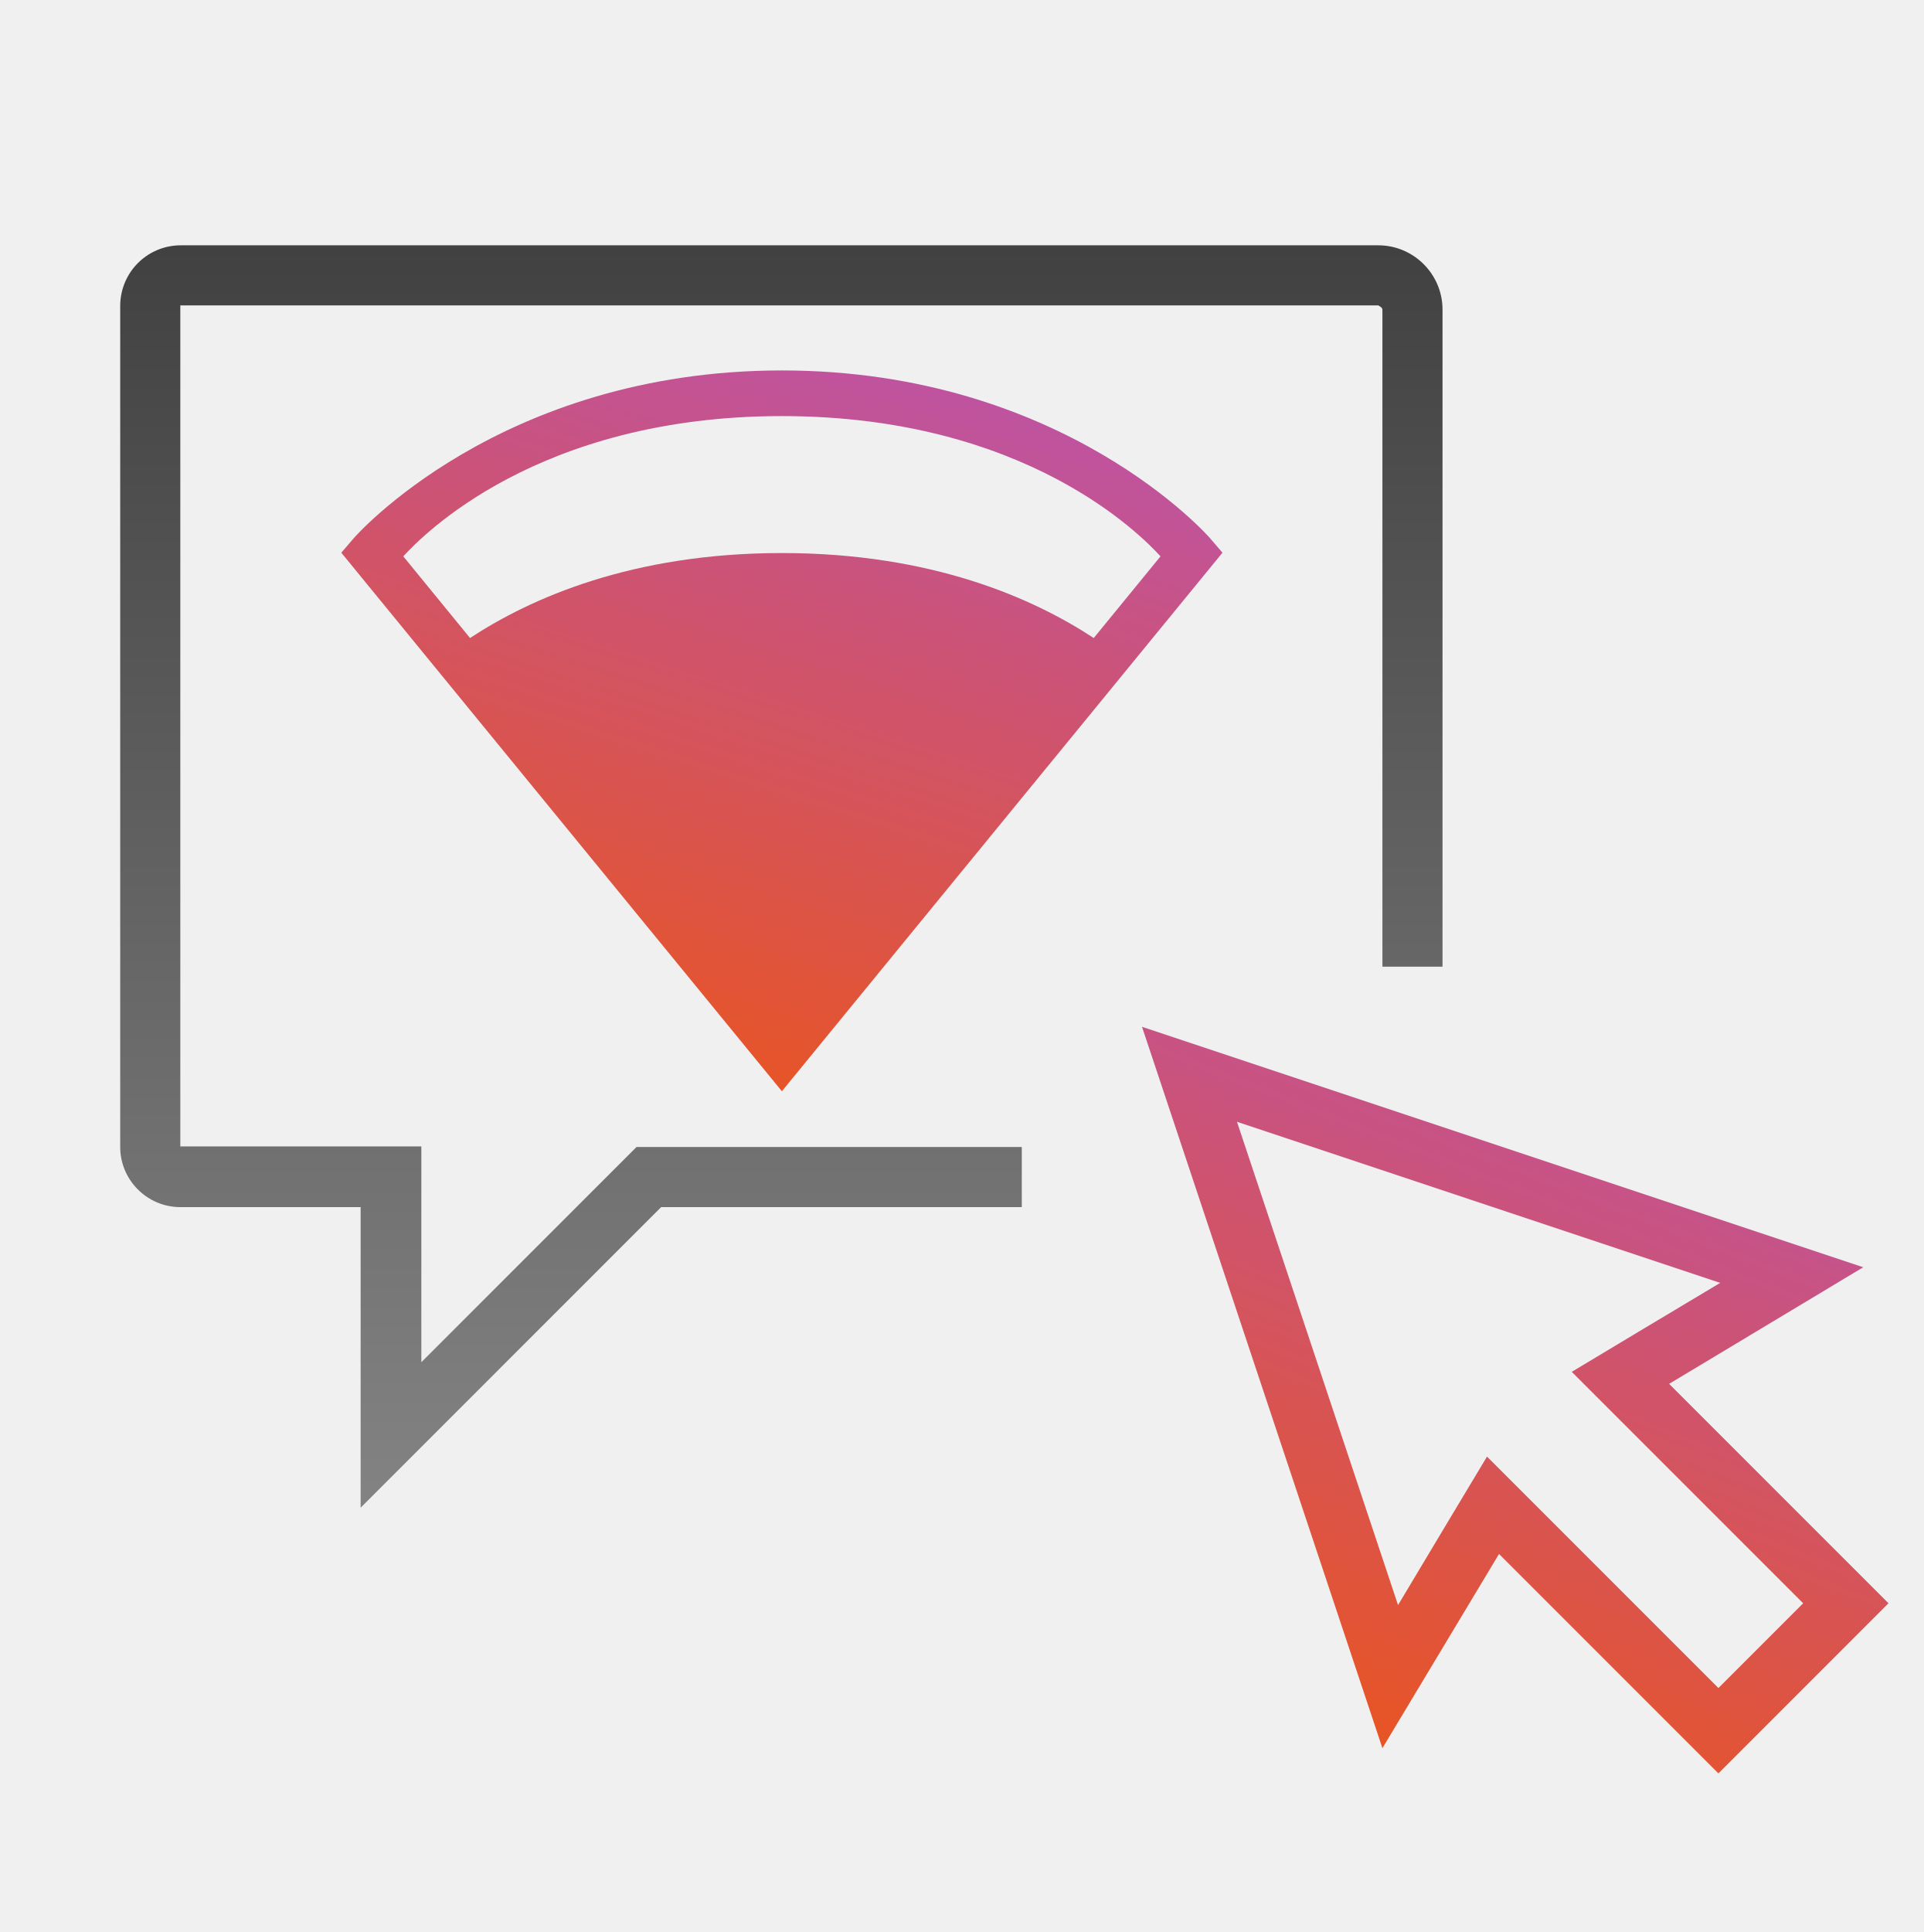
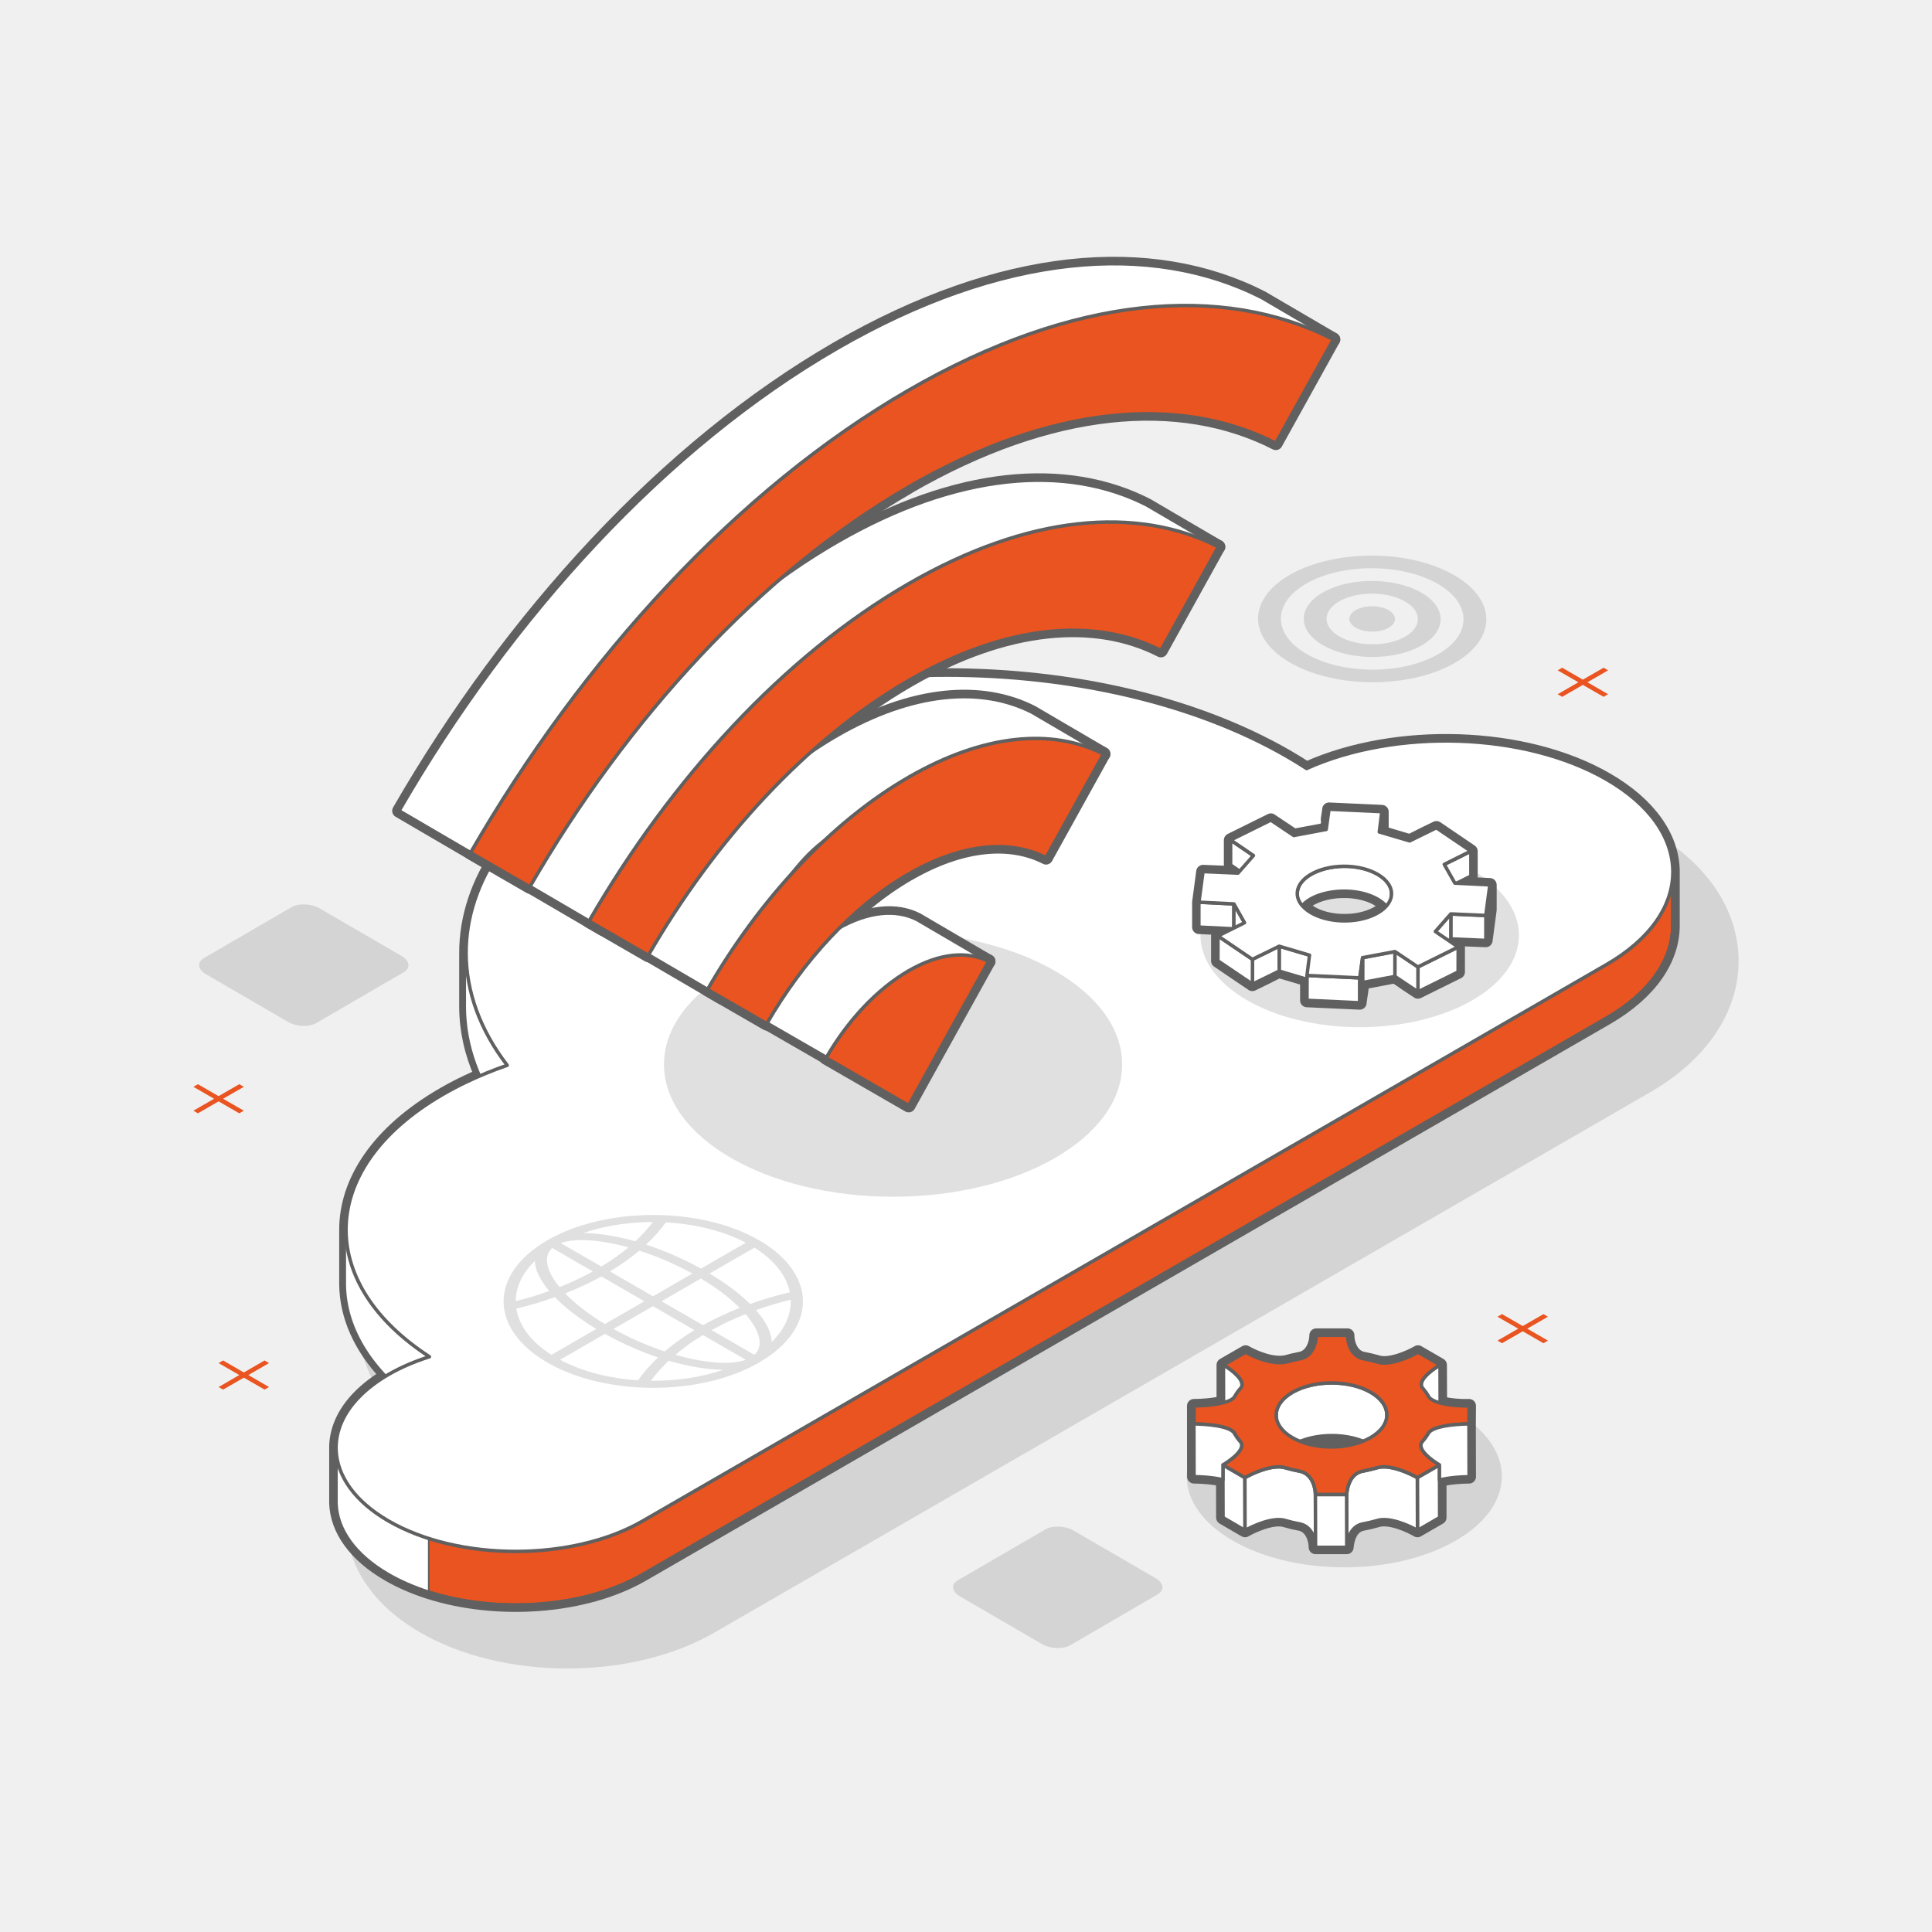
- <svg xmlns="http://www.w3.org/2000/svg" width="230" height="231" viewBox="0 0 230 231" fill="none">
-   <path d="M122.188 137.143H76.116L74.031 139.227L50.384 162.874V137.071H21.562V36.518H164.809C164.809 36.518 165.312 36.733 165.312 37.021V115.58H172.5V37.021C172.5 32.78 169.05 29.33 164.809 29.33H21.634C17.609 29.33 14.375 32.565 14.375 36.59V137.143C14.375 141.096 17.609 144.33 21.562 144.33H43.125V180.268L79.062 144.33H122.188V137.143Z" fill="url(#paint0_linear_603_5928)" />
-   <path d="M147.919 134.124L205.706 153.387L195.859 159.28L187.953 164.024L194.494 170.565L215.625 191.696L205.491 201.83L184.359 180.699L177.819 174.158L173.075 182.065L167.181 191.912L147.919 134.124ZM136.562 122.768L165.312 209.018L179.256 185.802L205.491 212.037L225.831 191.696L199.597 165.462L222.812 151.518L136.562 122.768Z" fill="url(#paint1_linear_603_5928)" />
-   <path d="M93.5 44.292C59.689 44.292 42.307 64.345 42.307 64.345L40.814 66.083L93.5 130.474L95.611 127.894L146.186 66.083L144.693 64.345C144.693 64.345 127.311 44.292 93.5 44.292ZM93.5 49.75C122.769 49.75 136.604 64.155 138.776 66.52L130.791 76.285C123.582 71.548 111.456 66.125 93.5 66.125C75.544 66.125 63.418 71.548 56.208 76.285L48.224 66.52C50.396 64.155 64.231 49.75 93.5 49.75Z" fill="url(#paint2_linear_603_5928)" />
-   <defs>
-     <linearGradient id="paint0_linear_603_5928" x1="93.438" y1="29.33" x2="93.438" y2="180.268" gradientUnits="userSpaceOnUse">
-       <stop stop-color="#414141" />
-       <stop offset="1" stop-color="#838383" />
-     </linearGradient>
-     <linearGradient id="paint1_linear_603_5928" x1="152.709" y1="206.76" x2="189.195" y2="113.179" gradientUnits="userSpaceOnUse">
-       <stop offset="0" stop-color="#E95420" />
-       <stop offset="1" stop-color="#BB53AA" />
-     </linearGradient>
-     <linearGradient id="paint2_linear_603_5928" x1="59.873" y1="125.379" x2="89.999" y2="30.908" gradientUnits="userSpaceOnUse">
-       <stop offset="0" stop-color="#E95420" />
-       <stop offset="1" stop-color="#BB53AA" />
-     </linearGradient>
-   </defs>
+ <svg xmlns="http://www.w3.org/2000/svg" id="a" viewBox="0 0 280 280">
+   <polygon points="31.68 158.86 28.68 157.13 28.03 157.51 31.03 159.24 28.03 160.97 28.68 161.35 31.68 159.62 34.68 161.35 35.34 160.97 32.33 159.24 35.34 157.51 34.68 157.13 31.68 158.86" style="fill:#e95420; fill-rule:evenodd; stroke-width:0px;" />
+   <polygon points="35.34 198.91 32.33 197.17 31.68 197.55 34.68 199.28 31.68 201.02 32.33 201.39 35.34 199.66 38.34 201.39 38.99 201.02 35.99 199.28 38.99 197.55 38.34 197.17 35.34 198.91" style="fill:#e95420; fill-rule:evenodd; stroke-width:0px;" />
+   <polygon points="220.69 192.18 217.68 190.45 217.03 190.83 220.03 192.56 217.03 194.29 217.68 194.67 220.69 192.94 223.69 194.67 224.34 194.29 221.34 192.56 224.34 190.83 223.69 190.45 220.69 192.18" style="fill:#e95420; fill-rule:evenodd; stroke-width:0px;" />
+   <polygon points="229.4 98.5 226.4 96.77 225.75 97.15 228.75 98.88 225.75 100.61 226.4 100.99 229.4 99.26 232.41 100.99 233.06 100.61 230.06 98.88 233.06 97.15 232.41 96.77 229.4 98.5" style="fill:#e95420; fill-rule:evenodd; stroke-width:0px;" />
+   <path d="M251.97,139.25c0-.1,0-.19,0-.29-.15-7.32-4.67-13.91-12.75-18.58-7.05-4.07-16.28-6.31-25.99-6.31-6.76,0-13.25,1.07-18.98,3.11,0,0,0,0-.01,0-13.8-7.97-32.01-12.36-51.27-12.36s-37.47,4.39-51.28,12.36c-20.27,11.7-23.25,26.09-23.22,33.63.01,4.24.96,8.48,2.77,12.53-.89.45-1.76.92-2.6,1.4-11.11,6.42-17.18,15.36-17.08,25.19.06,5.79,2.31,11.33,6.48,16.18-.94.71-1.8,1.46-2.58,2.25-3.62,3.65-5.46,7.99-5.3,12.56.12,3.61,1.68,10.44,10.79,15.7,5.79,3.34,13.35,5.19,21.28,5.19h0c7.93,0,15.49-1.84,21.28-5.19l135.7-78.35c8.09-4.67,12.74-11.55,12.76-18.9v-.1Z" style="fill:#666; opacity:.2; stroke-width:0px;" />
+   <path d="M242.44,126.22c-.06-4.81-3.27-9.61-9.63-13.28-11.87-6.85-30.55-7.37-43.45-1.56-.91-.59-1.86-1.18-2.85-1.75-27.21-15.71-71.34-15.71-98.55,0-13.64,7.88-20.44,18.21-20.41,28.53,0,.13,0,.27.01.4h-.01v7.36c.01,3.34.74,6.68,2.19,9.94-.69.3-1.38.6-2.05.92-1.19.56-2.34,1.17-3.45,1.81-9.46,5.46-14.15,12.63-14.08,19.79h0v7.77c.05,4.55,2.02,9.1,5.92,13.2-1.56.93-2.87,1.94-3.94,3.01-2.38,2.39-3.52,5.08-3.43,7.76v7.21c0,.18,0,.37,0,.55.13,3.75,2.66,7.47,7.61,10.33,1.74,1,3.66,1.83,5.7,2.49,9.91,3.2,22.68,2.38,31.11-2.49l139.68-80.64c6.41-3.7,9.62-8.55,9.63-13.4v-7.82s0-.08,0-.12Z" style="fill:#fff; stroke:#606060; stroke-linecap:round; stroke-linejoin:round; stroke-width:2px;" />
+   <path d="M239.56,126.36c-1.59-2.05-3.84-3.98-6.76-5.66-11.87-6.85-30.55-7.37-43.45-1.56-.91-.59-1.86-1.18-2.85-1.75-27.21-15.71-71.34-15.71-98.55,0-3.91,2.25-7.25,4.71-10.03,7.31h2.16v38.73h-9.9c-.85.35-1.68.72-2.5,1.11-1.19.56-2.34,1.17-3.45,1.81-.77.44-1.51.9-2.22,1.37v36.53c.07.05.14.1.22.15-.07.02-.15.05-.22.08v26.23c9.91,3.2,22.68,2.38,31.11-2.49l139.68-80.64c6.41-3.7,9.62-8.55,9.63-13.4v-7.8h-2.88Z" style="fill:#e95420; stroke:#606060; stroke-miterlimit:10; stroke-width:.5px;" />
+   <path d="M51.98,178.37h-1.83v7.77c.06,6.47,4.02,12.93,11.87,18.11v-36.53c-4.8,3.17-8.15,6.82-10.03,10.66Z" style="fill:#fff; stroke-width:0px;" />
+   <path d="M80.08,124.7h-2.16c-4.62,4.31-7.69,9.02-9.23,13.86h-1.15v7.36c.02,5.54,2,11.08,5.96,16.23-1.14.39-2.25.82-3.33,1.27h9.9v-38.73Z" style="fill:#fff; stroke-width:0px;" />
+   <path d="M56.32,206.95c-1.64.95-3.02,2-4.13,3.11h-3.48v7.27c0,.18,0,.37,0,.55.13,3.75,2.66,7.47,7.61,10.33,1.74,1,3.66,1.83,5.7,2.49v-26.23c-2.04.66-3.97,1.48-5.7,2.48Z" style="fill:#fff; stroke-width:0px;" />
+   <path d="M239.56,126.36c-1.59-2.05-3.84-3.98-6.76-5.66-11.87-6.85-30.55-7.37-43.45-1.56-.91-.59-1.86-1.18-2.85-1.75-27.21-15.71-71.34-15.71-98.55,0-3.91,2.25-7.25,4.71-10.03,7.31h2.16v38.73h-9.9c-.85.35-1.68.72-2.5,1.11-1.19.56-2.34,1.17-3.45,1.81-.77.44-1.51.9-2.22,1.37v36.53c.07.05.14.1.22.15-.07.02-.15.05-.22.08-2.04.66-3.97,1.48-5.7,2.48-1.64.95-3.02,2-4.13,3.11h-3.48v7.27c0,.18,0,.37,0,.55.13,3.75,2.66,7.47,7.61,10.33,1.74,1,3.66,1.83,5.7,2.49,9.91,3.2,22.68,2.38,31.11-2.49l139.68-80.64c6.41-3.7,9.62-8.55,9.63-13.4v-7.8h-2.88Z" style="fill:none; stroke:#606060; stroke-miterlimit:10; stroke-width:.5px;" />
+   <path d="M242.44,126.22c-.06-4.81-3.27-9.61-9.63-13.28-11.87-6.85-30.55-7.37-43.45-1.56-.91-.59-1.86-1.18-2.85-1.75-27.21-15.71-71.34-15.71-98.55,0-13.64,7.88-20.44,18.21-20.41,28.53.02,5.54,2,11.08,5.96,16.23-2.02.7-3.97,1.49-5.83,2.38-1.19.56-2.34,1.17-3.45,1.81-9.46,5.46-14.15,12.64-14.08,19.8.06,6.53,4.09,13.05,12.09,18.25-2.12.67-4.12,1.52-5.92,2.56-1.67.97-3.06,2.03-4.18,3.16-2.38,2.39-3.52,5.08-3.43,7.76.13,3.75,2.66,7.47,7.61,10.33,10.17,5.87,26.65,5.87,36.81,0l139.68-80.64c6.41-3.7,9.62-8.55,9.63-13.4v-.06s0-.08,0-.12Z" style="fill:#fff; stroke:#606060; stroke-linecap:round; stroke-linejoin:round; stroke-width:.5px;" />
+   <path d="M58.22,138.56l-11.91-6.92c-1.2-.69-3.02-.77-4.06-.17l-12.69,7.38c-.59.34-.8.82-.66,1.3.11.37.43.74.95,1.04l11.91,6.92c1.2.69,3.02.77,4.06.17l12.69-7.38c.41-.24.63-.54.68-.87.08-.5-.25-1.05-.98-1.47Z" style="fill:#666; opacity:.2; stroke-width:0px;" />
+   <path d="M167.49,228.73l-11.91-6.92c-1.2-.69-3.02-.77-4.06-.17l-12.69,7.38c-.59.34-.8.82-.66,1.3.11.37.43.74.95,1.04l11.91,6.92c1.2.69,3.02.77,4.06.17l12.69-7.38c.41-.24.63-.54.68-.87.08-.5-.25-1.05-.98-1.47Z" style="fill:#666; opacity:.2; stroke-width:0px;" />
+   <ellipse cx="197.06" cy="135.54" rx="23.08" ry="13.33" style="fill:#666; opacity:.2; stroke-width:0px;" />
+   <path d="M211.07,128.02c1-.5,2.05-1.03,2.09-1.05v-3.6s-4.98-3.38-4.98-3.38c-.07.03-3.82,1.86-3.87,1.9l-4.05-1.2v-3.04s-7.64-.35-7.64-.35c0,.05-.42,2.89-.41,2.93h0s0,0,0,0l-4.7.88s-3.26-2.2-3.32-2.23l-5.82,2.88v3.6s.62.44,1.31.91l-.25.29c-.08-.02-4.98-.22-5.07-.22l-.59,4.43v3.6c.07,0,3.9.2,4.84.24-1,.5-2.05,1.03-2.09,1.05v3.6s4.98,3.38,4.98,3.38c.07-.03,3.82-1.86,3.87-1.9l4.05,1.2v3.04s7.64.35,7.64.35c0-.05.41-2.8.41-2.93h0s4.7-.89,4.7-.89c.04.04,3.26,2.2,3.32,2.23l5.82-2.88v-3.6s-.62-.44-1.31-.91l.25-.29c.08.02,4.98.22,5.07.22l.59-4.43v-3.6c-.07,0-3.9-.2-4.84-.24ZM197.48,138.8s0,.01,0,.02c0-.01,0-.03,0-.03h0ZM194.32,133.45c-1.68-.08-3.18-.5-4.29-1.15-.53-.31-.97-.66-1.31-1.05,1.99-2.29,7.59-2.87,10.92-.95.51.3.94.64,1.27,1.02-1.22,1.37-3.77,2.26-6.6,2.12ZM201.67,129.35s0,.06,0,.09c0-.03,0-.06,0-.09ZM200.8,127.58s-.05-.05-.08-.08c.03.03.05.05.08.08ZM201.66,129.23s0-.06-.01-.09c0,.03,0,.06.01.09ZM201.62,129.01s-.01-.05-.02-.08c0,.03.01.05.02.08ZM201.55,128.75s0-.02,0-.03c0,0,0,.02,0,.03ZM201.46,128.53s-.02-.05-.03-.07c.01.02.02.05.03.07ZM201.36,128.33s-.03-.05-.05-.08c.02.03.03.05.05.08ZM201.25,128.14s-.04-.05-.06-.08c.02.03.04.05.06.08ZM201.11,127.95s-.04-.05-.06-.08c.02.03.04.05.06.08ZM200.97,127.76s-.05-.05-.07-.08c.02.03.05.05.07.08ZM200.62,127.41s-.05-.05-.08-.07c.03.02.06.05.08.07ZM200.43,127.24s-.06-.05-.09-.07c.03.02.06.05.09.07ZM200.21,127.07s-.06-.04-.09-.07c.03.02.06.04.09.07ZM199.98,126.91s-.05-.04-.08-.05c.03.02.05.04.08.05ZM194.68,125.55s-.02,0-.03,0c0,0,.02,0,.03,0ZM194.26,125.57c-2.31.13-4.47.95-5.54,2.18,1.04-1.22,3.13-2.07,5.54-2.18ZM188.03,129.19s0,0,0,0c-.01.09-.02.18-.02.28,0-.09,0-.18.02-.27ZM188.7,127.77c-.1.11-.18.23-.26.35.08-.12.16-.23.26-.35ZM188.3,128.36s-.03.07-.05.1c.02-.03.03-.07.05-.1ZM188.14,128.74s-.02.05-.03.08c0-.03.02-.05.03-.08ZM197.47,138.93c-.07.58-.39,2.75-.39,2.79,0-.04.32-2.21.39-2.79ZM197.48,138.84s0,.05,0,.08c0-.03,0-.06,0-.08Z" style="fill:#fff; stroke:#606060; stroke-linecap:round; stroke-linejoin:round; stroke-width:2px;" />
+   <polygon points="192.21 120.23 192.2 123.83 192.2 123.83 192.21 120.22 192.21 120.23 192.21 120.23" style="fill:#fff; stroke:#606060; stroke-linecap:round; stroke-linejoin:round; stroke-width:.5px;" />
+   <path d="M200.26,117.65v3.6c-.02.05-.36,2.89-.38,2.94v-3.6s.37-2.89.38-2.94h0Z" style="fill:#fff; stroke:#606060; stroke-linecap:round; stroke-linejoin:round; stroke-width:.5px;" />
+   <path d="M181.66,124.01v3.6c-.16-.09-3.25-2.21-3.31-2.25v-3.6c.07.04,3.15,2.16,3.31,2.25h0Z" style="fill:#fff; stroke:#606060; stroke-linecap:round; stroke-linejoin:round; stroke-width:.5px;" />
+   <path d="M213.17,123.37v3.6c-.08.03-3.78,1.89-3.86,1.92v-3.6c.09-.02,3.79-1.88,3.86-1.92h0Z" style="fill:#fff; stroke:#606060; stroke-linecap:round; stroke-linejoin:round; stroke-width:.5px;" />
+   <path d="M199.66,126.71c-4.38-2.53-11.64-.63-11.65,2.79v3.6c0-3.73,7.54-5.15,11.64-2.79,1.26.73,2.02,1.73,2.02,2.81v-3.6c.01-1.09-.75-2.09-2.01-2.81Z" style="fill:#fff; stroke:#606060; stroke-linecap:round; stroke-linejoin:round; stroke-width:.5px;" />
+   <path d="M178.83,131.01v3.6c-.09,0-4.99-.24-5.08-.25v-3.6c.1,0,4.99.25,5.08.25h0Z" style="fill:#fff; stroke:#606060; stroke-linecap:round; stroke-linejoin:round; stroke-width:.5px;" />
+   <polygon points="215.92 128.26 215.91 131.86 215.33 136.29 215.34 132.69 215.92 128.26" style="fill:#fff; stroke:#606060; stroke-linecap:round; stroke-linejoin:round; stroke-width:.5px;" />
+   <path d="M215.34,132.69v3.6c-.1,0-5-.21-5.08-.22v-3.6c.09.02,4.99.22,5.08.22h0Z" style="fill:#fff; stroke:#606060; stroke-linecap:round; stroke-linejoin:round; stroke-width:.5px;" />
+   <polygon points="180.37 133.73 180.36 137.33 178.82 134.61 178.83 131.01 180.37 133.73" style="fill:#fff; stroke:#606060; stroke-linecap:round; stroke-linejoin:round; stroke-width:.5px;" />
+   <polygon points="210.27 132.46 210.26 136.06 208.02 138.61 208.03 135.01 210.27 132.46" style="fill:#fff; stroke:#606060; stroke-linecap:round; stroke-linejoin:round; stroke-width:.5px;" />
+   <polygon points="189.8 138.43 189.79 142.04 185.38 140.73 185.39 137.13 189.8 138.43" style="fill:#fff; stroke:#606060; stroke-linecap:round; stroke-linejoin:round; stroke-width:.5px;" />
+   <polygon points="202.18 137.91 202.17 141.51 197.47 142.39 197.48 138.79 202.18 137.91" style="fill:#fff; stroke:#606060; stroke-linecap:round; stroke-linejoin:round; stroke-width:.5px;" />
+   <path d="M185.39,137.13v3.6c-.06.04-3.81,1.87-3.88,1.9v-3.6c.08-.03,3.83-1.86,3.88-1.9h0Z" style="fill:#fff; stroke:#606060; stroke-linecap:round; stroke-linejoin:round; stroke-width:.5px;" />
+   <polygon points="181.52 139.03 181.51 142.63 176.51 139.25 176.52 135.65 181.52 139.03" style="fill:#fff; stroke:#606060; stroke-linecap:round; stroke-linejoin:round; stroke-width:.5px;" />
+   <polygon points="211.33 137.26 211.32 140.86 205.49 143.74 205.5 140.14 211.33 137.26" style="fill:#fff; stroke:#606060; stroke-linecap:round; stroke-linejoin:round; stroke-width:.5px;" />
+   <path d="M205.5,140.14v3.6c-.07-.04-3.29-2.19-3.33-2.23v-3.6s3.27,2.2,3.33,2.23h0Z" style="fill:#fff; stroke:#606060; stroke-linecap:round; stroke-linejoin:round; stroke-width:.5px;" />
+   <polygon points="197.08 141.72 197.06 145.33 189.42 144.97 189.43 141.37 197.08 141.72" style="fill:#fff; stroke:#606060; stroke-linecap:round; stroke-linejoin:round; stroke-width:.5px;" />
+   <path d="M205.5,140.14c-.06-.04-3.28-2.19-3.32-2.23l-4.7.88s-.4,2.88-.41,2.93l-7.65-.35c0-.05.35-2.89.37-2.94l-4.41-1.3c-.05.04-3.8,1.87-3.87,1.9l-4.99-3.38c.07-.03,3.77-1.89,3.85-1.92l-1.54-2.73c-.08,0-4.98-.24-5.07-.25l.59-4.43c.09,0,4.99.21,5.07.22l2.24-2.55c-.15-.09-3.24-2.21-3.3-2.25l5.82-2.88c.06.04,3.28,2.19,3.32,2.23l4.7-.88s.4-2.88.41-2.93l7.65.35c0,.05-.35,2.89-.37,2.94l4.41,1.3s3.8-1.87,3.87-1.9l4.99,3.38c-.07.03-3.77,1.89-3.85,1.92l1.54,2.72c.08,0,4.98.24,5.07.25l-.59,4.43c-.09,0-4.99-.21-5.07-.22l-2.24,2.55c.15.09,3.24,2.21,3.3,2.25l-5.82,2.88ZM194.32,133.45c3.76.17,7.05-1.45,7.33-3.63.16-1.2-.63-2.32-2-3.11-1.11-.64-2.61-1.07-4.29-1.15-3.76-.17-7.05,1.45-7.33,3.63-.16,1.2.63,2.32,2,3.11,1.11.64,2.61,1.07,4.29,1.15h0Z" style="fill:#fff; stroke:#606060; stroke-linecap:round; stroke-linejoin:round; stroke-width:.5px;" />
+   <path d="M197.48,138.79v3.6c-.01.13-.41,2.88-.42,2.93v-3.6c.02-.05.42-2.8.42-2.93h0Z" style="fill:#fff; stroke:#606060; stroke-linecap:round; stroke-linejoin:round; stroke-width:.5px;" />
+   <ellipse cx="194.82" cy="213.96" rx="22.84" ry="13.19" style="fill:#666; opacity:.2; stroke-width:0px;" />
+   <path d="M212.91,214.01l-.02-7.64.02-2.62c-1.02.04-2.83-.06-4.19-.43l-.02-5.5-3.19-1.85c-1.09.63-4.12,2.03-5.91,1.42-.61-.17-1.24-.33-1.88-.45-2.02-.3-2.44-2.53-2.43-3.42h-4.53c0,.74-.3,2.39-1.55,3.11-.26.15-.56.26-.91.31-.64.13-1.27.27-1.88.45-2.08.45-4.81-.79-5.9-1.42l-3.21,1.85v5.45c-1.38.37-3.29.48-4.28.48v2.62s.01,7.64.01,7.64c.96,0,2.8.1,4.19.45v-2.16s.02,7.64.02,7.64l3.19,1.85c1.09-.63,4.12-2.03,5.91-1.42.61.18,1.24.33,1.88.45,1.99.3,2.42,2.47,2.43,3.38v.04s4.52,0,4.52,0c.07-.77.33-2.4,1.56-3.11.26-.15.56-.26.91-.31.64-.12,1.26-.27,1.88-.45,1.81-.62,4.82.78,5.9,1.42l3.21-1.85v-5.45c1.38-.38,3.29-.48,4.27-.48ZM207.11,198.95s.05-.05.08-.07c-.03.02-.05.05-.08.07ZM208.45,197.97s.03-.02.04-.03c-.01,0-.03.02-.04.03ZM207.43,198.69s0,0,0,0c0,0,0,0,0,0ZM207.7,198.48s.03-.02.05-.04c-.02.01-.03.02-.05.04ZM207.95,198.3s.04-.03.07-.05c-.02.01-.04.03-.07.05ZM208.2,198.13s.04-.03.06-.04c-.02.01-.04.03-.06.04ZM206.95,199.1s-.06.06-.09.08c.03-.03.06-.06.09-.08ZM206.72,199.32s-.06.06-.08.09c.03-.03.06-.06.08-.09ZM206.24,199.91s.02-.04.03-.05c-.01.02-.02.04-.03.05ZM206.44,199.64s.04-.05.07-.08c-.02.03-.04.05-.07.08ZM205.99,200.54s0,.05,0,.08c0-.03,0-.05,0-.08ZM206.14,200.09s-.03.05-.04.08c.01-.03.02-.05.04-.08ZM206.04,200.31s-.02.06-.03.09c0-.03.02-.06.03-.09ZM188.44,208.9c2.73-1.1,6.36-1.11,9.09-.03-2.73,1.1-6.36,1.11-9.09.03ZM200.73,203.92c-.03-.06-.05-.12-.08-.18.03.06.05.12.08.18ZM200.96,204.76s0-.1-.01-.15c0,.05,0,.1.01.15ZM200.88,204.35c-.02-.06-.02-.12-.04-.18.02.06.03.12.04.18ZM200.16,203.01s-.06-.07-.09-.11c.03.04.06.07.09.11ZM200.5,203.47c-.03-.05-.06-.11-.1-.16.04.05.06.11.1.16ZM199.71,202.54s-.02-.02-.04-.04c.01.01.02.02.04.04ZM185.92,202.87s-.03.02-.04.04c.01-.01.03-.02.04-.04ZM185.64,203.2s-.06.07-.09.11c.03-.04.06-.08.09-.11ZM184.98,204.78c-.01.1-.02.2-.02.29,0-.1.01-.2.02-.29ZM185.39,203.57c-.03.06-.07.11-.1.17.03-.06.07-.11.1-.17ZM185.19,203.96c-.03.07-.07.15-.09.22.02-.07.06-.15.09-.22ZM185.05,204.37c-.02.09-.05.17-.06.26.01-.09.04-.17.06-.26ZM178.8,198.88s.07.06.11.1c-.04-.03-.07-.07-.11-.1ZM180,200.61s0-.04,0-.06c0,.02,0,.04,0,.06ZM179.71,199.86s.02.04.03.05c-.01-.02-.02-.04-.03-.05ZM179.85,200.09s.02.05.03.07c-.01-.02-.02-.05-.03-.07ZM179.94,200.32s.02.05.02.07c0-.02-.01-.05-.02-.07ZM179.55,199.63s-.04-.04-.05-.06c.02.02.04.04.05.06ZM179.36,199.41s-.06-.06-.09-.09c.03.03.06.06.09.09ZM179.14,199.19s-.07-.07-.1-.1c.04.03.07.07.1.1ZM177.6,198s-.07-.04-.1-.06c.03.02.06.04.1.06ZM178.66,198.76c-.06-.05-.12-.1-.19-.15.06.05.13.1.19.15ZM178.32,198.5s-.09-.06-.13-.1c.04.03.09.06.13.1ZM178.08,198.32s-.09-.06-.13-.09c.04.03.09.06.13.09ZM177.84,198.15s-.08-.05-.12-.08c.04.03.08.05.12.08ZM189.57,213.85s-.09-.09-.14-.13c.05.04.09.09.14.13ZM189.35,213.66c-.06-.04-.11-.09-.17-.12.06.04.12.08.17.12ZM189.1,213.49c-.07-.04-.14-.08-.21-.11.07.03.14.07.21.11ZM188.82,213.36c-.08-.03-.16-.07-.25-.09.09.03.17.06.25.09ZM189.66,213.93s.08.09.11.13c-.04-.04-.07-.09-.11-.13ZM190.63,216.5s0-.06,0-.1c0,.04,0,.07,0,.1ZM190.62,216.31s0-.07,0-.11c0,.04,0,.07,0,.11ZM190.6,216.08s0-.08-.02-.11c0,.04.01.08.02.11ZM190.56,215.84s-.01-.08-.02-.12c0,.04.01.08.02.12ZM190.51,215.58s-.02-.08-.03-.12c.01.04.02.08.03.12ZM190.44,215.32s-.02-.08-.04-.12c.01.04.02.08.04.12ZM190.34,215.05s-.03-.08-.05-.12c.02.04.03.08.05.12ZM190.23,214.79s-.04-.08-.06-.12c.02.04.04.08.06.12ZM190.1,214.53s-.05-.08-.07-.13c.03.04.05.08.07.13ZM189.95,214.29s-.06-.09-.09-.13c.03.04.06.09.09.13Z" style="fill:#fff; stroke:#606060; stroke-linecap:round; stroke-linejoin:round; stroke-width:2px;" />
+   <path d="M180,200.64c0-1.02-1.8-2.3-2.69-2.82l.02,7.64c.9.52,2.69,1.8,2.69,2.82l-.02-7.64Z" style="fill:#fff; stroke:#606060; stroke-linecap:round; stroke-linejoin:round; stroke-width:.5px;" />
+   <path d="M208.72,205.47l-.02-7.64c-.91.52-2.73,1.81-2.72,2.83l.02,7.64c0-1.02,1.82-2.31,2.72-2.83Z" style="fill:#fff; stroke:#606060; stroke-linecap:round; stroke-linejoin:round; stroke-width:.5px;" />
+   <path d="M187.34,209.42c3.14-1.82,8.22-1.82,11.34,0,1.55.9,2.33,2.08,2.33,3.26l-.02-7.64c0-1.18-.78-2.36-2.33-3.26-3.12-1.81-8.19-1.81-11.34,0-1.58.91-2.37,2.11-2.36,3.3l.02,7.64c0-1.19.79-2.39,2.36-3.3Z" style="fill:#fff; stroke:#606060; stroke-linecap:round; stroke-linejoin:round; stroke-width:.5px;" />
+   <polygon points="180.42 214.15 177.23 212.3 177.25 219.94 180.44 221.8 180.42 214.15" style="fill:#fff; stroke:#606060; stroke-linecap:round; stroke-linejoin:round; stroke-width:.5px;" />
+   <polygon points="208.64 219.94 208.62 212.3 205.41 214.15 205.43 221.8 208.64 219.94" style="fill:#fff; stroke:#606060; stroke-linecap:round; stroke-linejoin:round; stroke-width:.5px;" />
+   <path d="M186.35,220.38c.61.18,1.24.33,1.88.45,2,.3,2.42,2.47,2.43,3.39l-.02-7.64c0-.91-.43-3.09-2.43-3.39-.64-.12-1.27-.28-1.88-.45-1.8-.61-4.82.78-5.91,1.42l.02,7.64c1.09-.63,4.12-2.03,5.91-1.42Z" style="fill:#fff; stroke:#606060; stroke-linecap:round; stroke-linejoin:round; stroke-width:.5px;" />
+   <path d="M196.74,221.14c.26-.15.56-.26.91-.31.64-.12,1.26-.27,1.88-.45,1.81-.61,4.82.78,5.9,1.42l-.02-7.64c-1.09-.63-4.09-2.03-5.9-1.42-.61.17-1.24.33-1.88.45-.35.05-.65.16-.91.31-1.23.71-1.49,2.34-1.56,3.11l.02,7.64c.07-.77.33-2.4,1.56-3.11Z" style="fill:#fff; stroke:#606060; stroke-linecap:round; stroke-linejoin:round; stroke-width:.5px;" />
+   <path d="M179.7,208.88c1.05,1.04-1.37,2.79-2.47,3.42l3.19,1.85c1.09-.63,4.12-2.03,5.91-1.42.61.18,1.24.33,1.88.45,2.02.3,2.43,2.53,2.43,3.42h4.52c.07-.77.33-2.4,1.56-3.11.26-.15.56-.26.91-.31.64-.12,1.26-.28,1.88-.45,1.81-.61,4.82.78,5.9,1.42l3.21-1.85c-1.09-.63-3.49-2.38-2.43-3.42.3-.36.57-.72.79-1.09.09-.2.28-.38.54-.53,1.25-.72,4.1-.89,5.37-.89l.02-2.62c-1.65.07-5.38-.25-5.9-1.42-.21-.37-.47-.73-.77-1.09-1.05-1.04,1.37-2.79,2.47-3.42l-3.19-1.85c-1.09.63-4.12,2.03-5.91,1.42-.61-.17-1.24-.33-1.88-.45-2.02-.3-2.44-2.53-2.43-3.42h-4.53c0,.74-.3,2.39-1.55,3.11-.26.15-.56.26-.91.31-.64.13-1.27.27-1.88.45-2.08.45-4.81-.79-5.9-1.42l-3.21,1.85c1.09.63,3.49,2.38,2.43,3.42-.31.35-.57.72-.78,1.09-.09.2-.28.38-.54.53-1.25.72-4.1.89-5.37.89v2.62c1.53,0,5.37.25,5.89,1.42.21.37.47.73.77,1.09ZM187.32,201.78c3.14-1.81,8.21-1.81,11.34,0,3.12,1.81,3.11,4.75-.04,6.57-3.14,1.81-8.21,1.81-11.33,0-3.12-1.82-3.11-4.75.03-6.57Z" style="fill:#e95420; stroke:#606060; stroke-linecap:round; stroke-linejoin:round; stroke-width:.5px;" />
+   <path d="M177.23,212.3c1.09-.63,3.52-2.38,2.47-3.42-.31-.36-.56-.72-.77-1.09-.52-1.17-4.36-1.42-5.9-1.42l.02,7.64c.96,0,2.8.1,4.19.45v-2.16Z" style="fill:#fff; stroke:#606060; stroke-linecap:round; stroke-linejoin:round; stroke-width:.5px;" />
+   <polygon points="195.18 224.25 195.16 216.61 190.64 216.61 190.66 224.25 195.18 224.25" style="fill:#fff; stroke:#606060; stroke-linecap:round; stroke-linejoin:round; stroke-width:.5px;" />
+   <path d="M212.91,214.01l-.02-7.64c-1.27,0-4.12.17-5.37.89-.26.15-.45.33-.54.53-.22.37-.48.73-.79,1.09-1.06,1.04,1.34,2.79,2.43,3.42v2.2c1.4-.38,3.31-.48,4.29-.48Z" style="fill:#fff; stroke:#606060; stroke-linecap:round; stroke-linejoin:round; stroke-width:.5px;" />
+   <path d="M210.53,83.23c-6.48-3.6-16.95-3.61-23.39-.04-6.44,3.57-6.41,9.39.07,12.98,6.48,3.6,16.95,3.61,23.39.04,6.44-3.57,6.41-9.39-.07-12.98ZM189.54,94.88c-5.18-2.88-5.21-7.53-.06-10.39,5.15-2.86,13.53-2.85,18.72.03,5.18,2.88,5.21,7.53.06,10.39-5.15,2.86-13.53,2.85-18.72-.03ZM205.87,85.82c-3.89-2.16-10.17-2.17-14.04-.02-3.86,2.14-3.84,5.63.04,7.79,3.89,2.16,10.17,2.17,14.04.02,3.86-2.14,3.84-5.63-.04-7.79ZM194.21,92.29c-2.59-1.44-2.61-3.76-.03-5.19,2.58-1.43,6.77-1.42,9.36.02,2.59,1.44,2.61,3.76.03,5.19-2.58,1.43-6.77,1.42-9.36-.02ZM201.2,88.4c-1.3-.72-3.39-.72-4.68,0-1.29.71-1.28,1.88.01,2.6,1.3.72,3.39.72,4.68,0,1.29-.71,1.28-1.88-.01-2.6Z" style="fill:#666; opacity:.2; stroke-width:0px;" />
+   <ellipse cx="129.43" cy="154.27" rx="33.2" ry="19.17" style="fill:#666; opacity:.2; stroke-width:0px;" />
+   <path d="M79.33,179.75c-8.46,4.89-8.46,12.83,0,17.72,8.46,4.89,22.23,4.89,30.69,0,8.46-4.89,8.46-12.83,0-17.72-8.46-4.89-22.23-4.89-30.69,0ZM85.91,184.27c-1.51.83-3.11,1.59-4.81,2.26-1.92-2.32-2.42-4.41-1.07-5.66l5.88,3.39ZM87.15,184.99l6.23,3.6-5.71,3.3c-2.39-1.44-4.34-2.97-5.76-4.44,1.85-.73,3.6-1.55,5.24-2.45ZM88.4,184.27c1.57-.95,2.99-1.96,4.25-3.02,2.55.82,5.2,1.95,7.7,3.32l-5.71,3.3-6.23-3.6ZM87.15,183.55l-5.88-3.39c2.15-.78,5.77-.49,9.8.62-1.17.98-2.48,1.9-3.92,2.78ZM84.54,178.7c3.1-1.06,6.59-1.59,10.08-1.59-.74.97-1.59,1.9-2.55,2.79-2.72-.77-5.3-1.18-7.52-1.2ZM79.59,187.1c-1.55.56-3.16,1.05-4.84,1.47.01-2.02.93-4.03,2.76-5.82.04,1.28.76,2.78,2.08,4.34ZM80.41,188c1.49,1.52,3.51,3.09,6.01,4.6l-6.5,3.75c-3.01-1.91-4.71-4.27-5.09-6.69,1.94-.47,3.8-1.02,5.58-1.66ZM87.67,193.32c2.51,1.4,5.14,2.55,7.7,3.41-1.11,1.05-2.08,2.16-2.9,3.31-4.09-.26-8.07-1.25-11.3-2.97l6.5-3.75ZM88.92,192.6l5.71-3.3,6,3.47c-1.59.97-3.03,2-4.3,3.09-2.47-.82-5.02-1.92-7.42-3.26ZM101.88,193.49l6.2,3.58c-2.22.8-6.01.48-10.19-.73,1.18-1.01,2.51-1.96,3.99-2.85ZM109.33,196.35l-6.2-3.58c1.54-.86,3.19-1.63,4.92-2.32,2.1,2.42,2.68,4.62,1.28,5.9ZM101.88,192.05l-6-3.46,5.71-3.3c2.3,1.38,4.2,2.84,5.61,4.26-1.88.74-3.66,1.58-5.33,2.5ZM102.84,184.57l6.5-3.75c2.95,1.85,4.66,4.12,5.13,6.46-2.01.48-3.93,1.05-5.76,1.7-1.48-1.47-3.46-2.97-5.87-4.41ZM101.59,183.85c-2.61-1.44-5.33-2.61-7.96-3.47,1.1-1.03,2.06-2.1,2.87-3.22,4.19.22,8.28,1.2,11.59,2.94l-6.5,3.75ZM94.33,200.11c.74-1.01,1.61-1.97,2.59-2.9,2.85.83,5.57,1.29,7.9,1.31-3.22,1.1-6.86,1.62-10.49,1.59ZM111.85,194.47c-.04-1.35-.83-2.93-2.29-4.59,1.61-.58,3.29-1.09,5.04-1.52.08,2.11-.83,4.24-2.75,6.12Z" style="fill:#666; opacity:.2; stroke-width:0px;" />
+   <path d="M193.23,49.19l-10.35-6.06c-16.07-8.19-37.72-6.41-61.54,7.35-24.8,14.32-47.25,38.88-63.5,67.03l12.37,7.23c14.05-24.34,29.68-47.85,51.13-60.23,20.6-11.89,39.31-13.42,53.21-6.33l1.96-3.54,16.73-5.44Z" style="fill:#fff; stroke:#606060; stroke-linecap:round; stroke-linejoin:round; stroke-width:2px;" />
+   <path d="M159.93,109.28l-10.35-6.06c-7.38-3.76-17.3-2.95-28.24,3.36-11.38,6.57-21.68,17.84-29.14,30.76l12.37,7.23c5.26-9.11,8.74-19.33,16.77-23.96,7.71-4.45,14.71-5.02,19.91-2.37l2.33-4.2.51.99,15.84-5.74Z" style="fill:#fff; stroke:#606060; stroke-linecap:round; stroke-linejoin:round; stroke-width:2px;" />
+   <path d="M176.57,79.25l-10.35-6.06c-11.72-5.98-27.51-4.69-44.88,5.34-18.09,10.44-34.46,28.36-46.32,48.9l12.37,7.23c9.66-16.72,19.21-33.59,33.95-42.09,14.15-8.17,27.01-9.22,36.56-4.35l4.06-7.33,14.62-1.63Z" style="fill:#fff; stroke:#606060; stroke-linecap:round; stroke-linejoin:round; stroke-width:2px;" />
+   <path d="M132.92,133.27c-3.03-1.54-7.09-1.23-11.58,1.36-4.67,2.7-8.9,7.32-11.96,12.62l11.96,6.9,3.59-6.48c1.3,1.47,2.57,2.96,2.62,3.18.11.44,15.72-11.52,15.72-11.52l-10.35-6.06Z" style="fill:#fff; stroke:#606060; stroke-linecap:round; stroke-linejoin:round; stroke-width:2px;" />
+   <path d="M131.69,70.56c20.6-11.89,39.31-13.42,53.21-6.33l8.34-15.04c-16.07-8.19-37.72-6.41-61.54,7.35-24.8,14.32-47.25,38.88-63.5,67.03l8.59,4.96c14.05-24.34,33.47-45.58,54.91-57.96Z" style="fill:#fff; stroke:#606060; stroke-linecap:round; stroke-linejoin:round; stroke-width:2px;" />
+   <path d="M131.69,98.62c14.15-8.17,27.01-9.22,36.56-4.35l8.32-15.02c-11.72-5.98-27.51-4.69-44.88,5.34-18.09,10.44-34.46,28.36-46.32,48.9l8.59,4.96c9.66-16.72,22.99-31.32,37.73-39.83Z" style="fill:#fff; stroke:#606060; stroke-linecap:round; stroke-linejoin:round; stroke-width:2px;" />
+   <path d="M131.69,126.67c7.71-4.45,14.71-5.02,19.91-2.37l8.32-15.02c-7.38-3.76-17.3-2.95-28.24,3.36-11.38,6.57-21.68,17.84-29.14,30.76l8.59,4.96c5.26-9.11,12.52-17.06,20.55-21.69Z" style="fill:#fff; stroke:#606060; stroke-linecap:round; stroke-linejoin:round; stroke-width:2px;" />
+   <path d="M143.27,139.33c-3.03-1.54-7.09-1.23-11.58,1.36-4.67,2.7-8.9,7.32-11.96,12.62l11.96,6.9,11.58-20.89Z" style="fill:#fff; stroke:#606060; stroke-linecap:round; stroke-linejoin:round; stroke-width:2px;" />
+   <path d="M193.23,49.19l-10.35-6.06c-16.07-8.19-37.72-6.41-61.54,7.35-24.8,14.32-47.25,38.88-63.5,67.03l12.37,7.23c14.05-24.34,29.68-47.85,51.13-60.23,20.6-11.89,39.31-13.42,53.21-6.33l1.96-3.54,16.73-5.44Z" style="fill:#fff; stroke:#606060; stroke-linecap:round; stroke-linejoin:round; stroke-width:.5px;" />
+   <path d="M159.93,109.28l-10.35-6.06c-7.38-3.76-17.3-2.95-28.24,3.36-11.38,6.57-21.68,17.84-29.14,30.76l12.37,7.23c5.26-9.11,8.74-19.33,16.77-23.96,7.71-4.45,14.71-5.02,19.91-2.37l2.33-4.2.51.99,15.84-5.74Z" style="fill:#fff; stroke:#606060; stroke-linecap:round; stroke-linejoin:round; stroke-width:.5px;" />
+   <path d="M176.57,79.25l-10.35-6.06c-11.72-5.98-27.51-4.69-44.88,5.34-18.09,10.44-34.46,28.36-46.32,48.9l12.37,7.23c9.66-16.72,19.21-33.59,33.95-42.09,14.15-8.17,27.01-9.22,36.56-4.35l4.06-7.33,14.62-1.63Z" style="fill:#fff; stroke:#606060; stroke-linecap:round; stroke-linejoin:round; stroke-width:.5px;" />
+   <path d="M132.92,133.27c-3.03-1.54-7.09-1.23-11.58,1.36-4.67,2.7-8.9,7.32-11.96,12.62l11.96,6.9,3.59-6.48c1.3,1.47,2.57,2.96,2.62,3.18.11.44,15.72-11.52,15.72-11.52l-10.35-6.06Z" style="fill:#fff; stroke:#606060; stroke-linecap:round; stroke-linejoin:round; stroke-width:.5px;" />
+   <path d="M131.69,70.56c20.6-11.89,39.31-13.42,53.21-6.33l8.34-15.04c-16.07-8.19-37.72-6.41-61.54,7.35-24.8,14.32-47.25,38.88-63.5,67.03l8.59,4.96c14.05-24.34,33.47-45.58,54.91-57.96Z" style="fill:#e95420; stroke:#606060; stroke-linecap:round; stroke-linejoin:round; stroke-width:.5px;" />
+   <path d="M131.69,98.62c14.15-8.17,27.01-9.22,36.56-4.35l8.32-15.02c-11.72-5.98-27.51-4.69-44.88,5.34-18.09,10.44-34.46,28.36-46.32,48.9l8.59,4.96c9.66-16.72,22.99-31.32,37.73-39.83Z" style="fill:#e95420; stroke:#606060; stroke-linecap:round; stroke-linejoin:round; stroke-width:.5px;" />
+   <path d="M131.69,126.67c7.71-4.45,14.71-5.02,19.91-2.37l8.32-15.02c-7.38-3.76-17.3-2.95-28.24,3.36-11.38,6.57-21.68,17.84-29.14,30.76l8.59,4.96c5.26-9.11,12.52-17.06,20.55-21.69Z" style="fill:#e95420; stroke:#606060; stroke-linecap:round; stroke-linejoin:round; stroke-width:.5px;" />
+   <path d="M143.27,139.33c-3.03-1.54-7.09-1.23-11.58,1.36-4.67,2.7-8.9,7.32-11.96,12.62l11.96,6.9,11.58-20.89Z" style="fill:#e95420; stroke:#606060; stroke-linecap:round; stroke-linejoin:round; stroke-width:.5px;" />
</svg>
